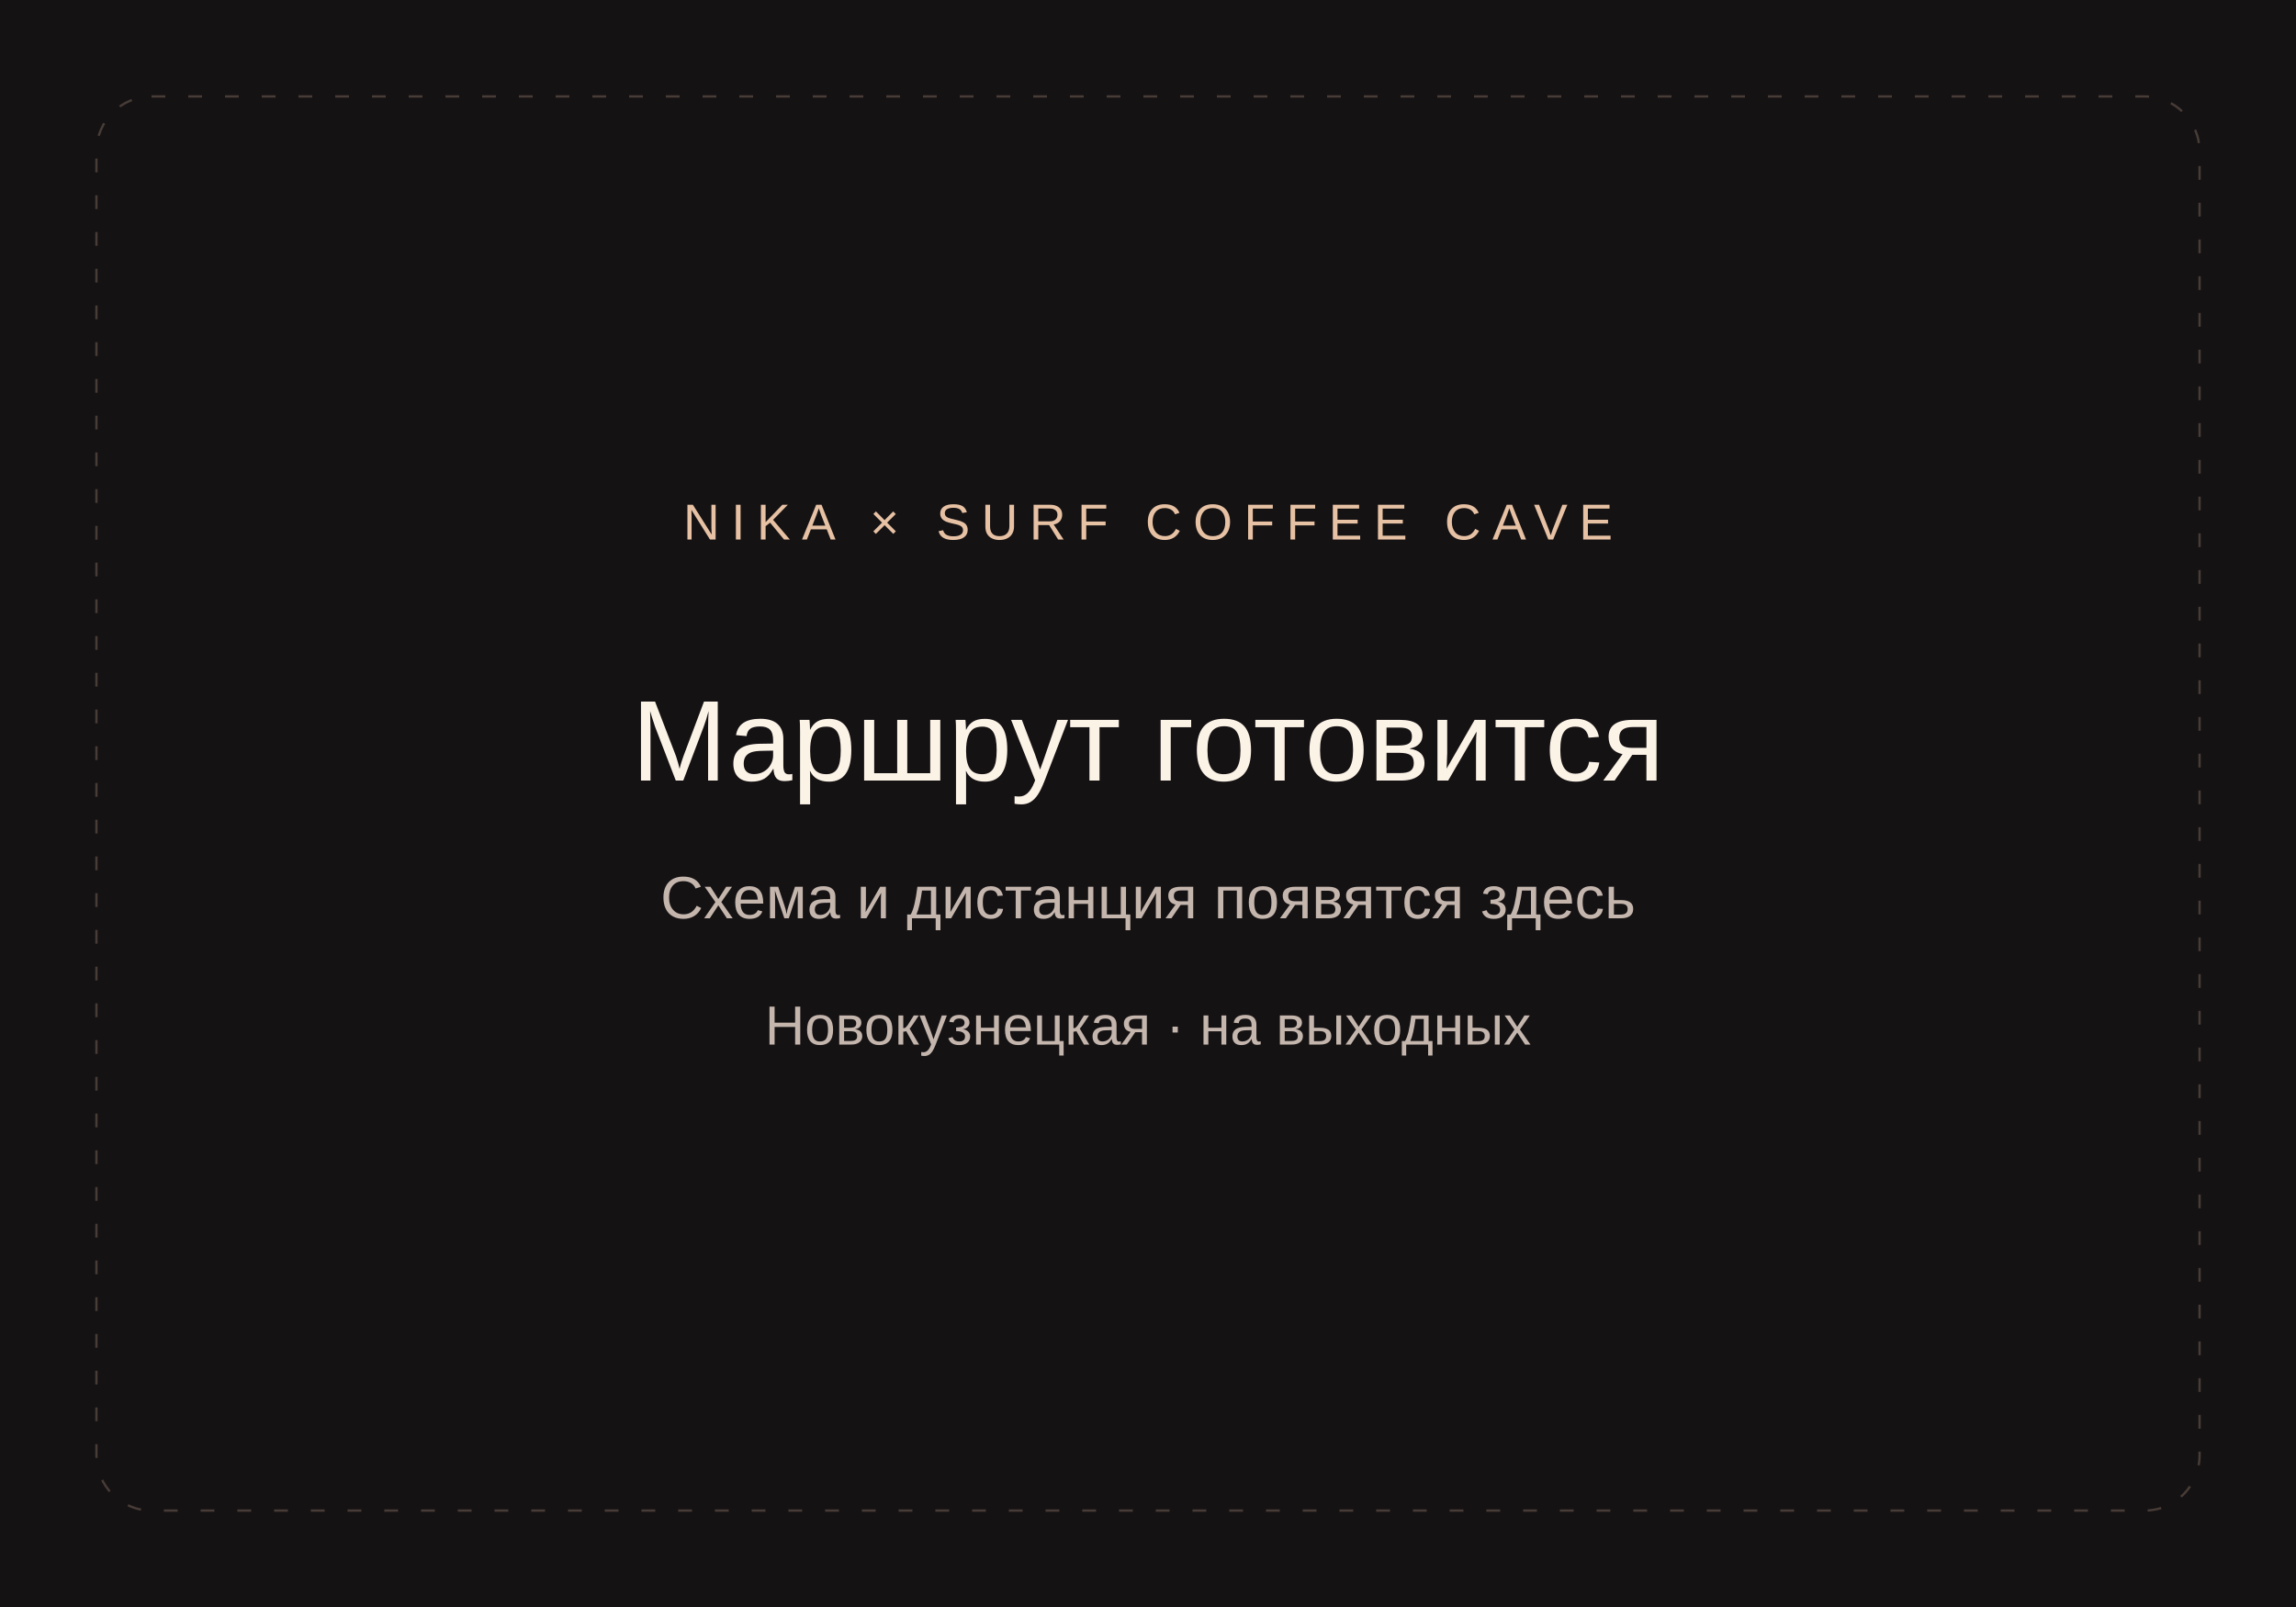
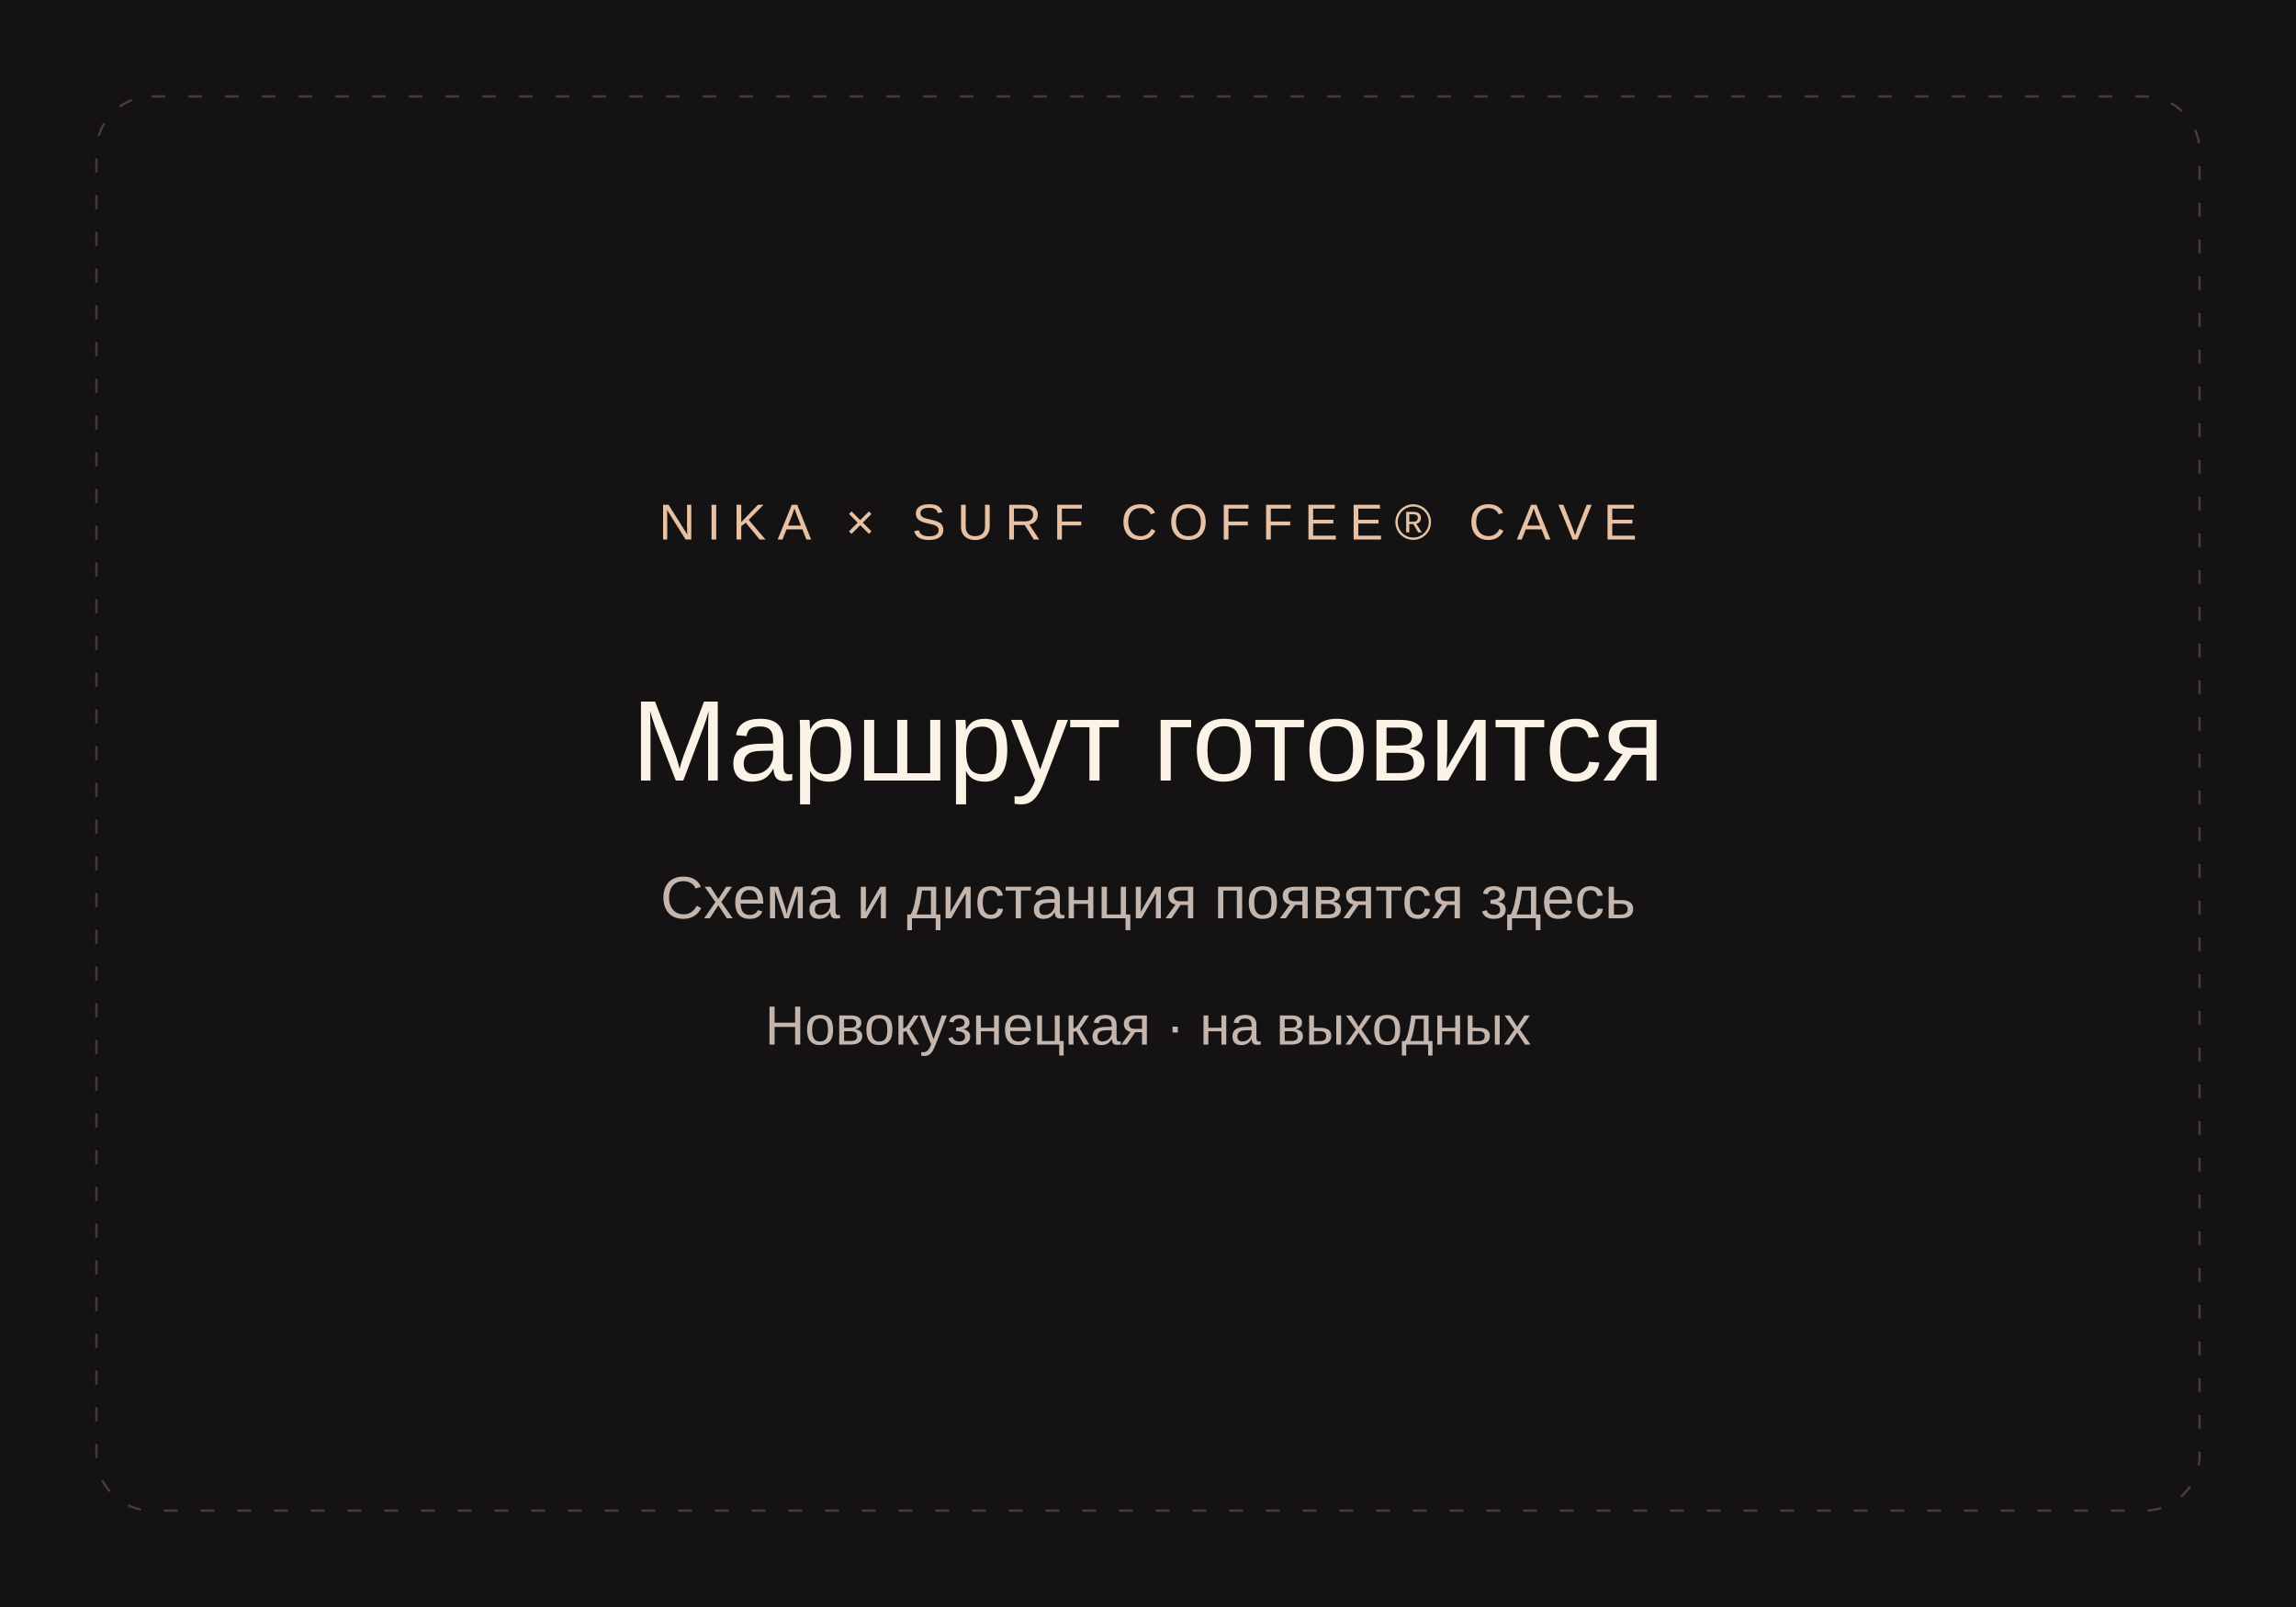
<svg xmlns="http://www.w3.org/2000/svg" width="1000" height="700" viewBox="0 0 1000 700">
  <rect width="1000" height="700" fill="#151214" />
  <rect x="42" y="42" width="916" height="616" rx="24" fill="none" stroke="#e6c1a3" stroke-opacity=".24" stroke-dasharray="6 10" />
  <g text-anchor="middle" font-family="Arial, sans-serif">
-     <text x="500" y="235" font-size="22" letter-spacing="5" fill="#e6c1a3">NIKA × SURF COFFEE CAVE</text>
+     <text x="500" y="235" font-size="22" letter-spacing="5" fill="#e6c1a3">NIKA × SURF COFFEE® CAVE</text>
    <text x="500" y="340" font-size="50" fill="#fcf3e7">Маршрут готовится</text>
    <text x="500" y="400" font-size="26" fill="#c4b6ad">Схема и дистанция появятся здесь</text>
    <text x="500" y="455" font-size="24" fill="#c4b6ad">Новокузнецкая · на выходных</text>
  </g>
</svg>
